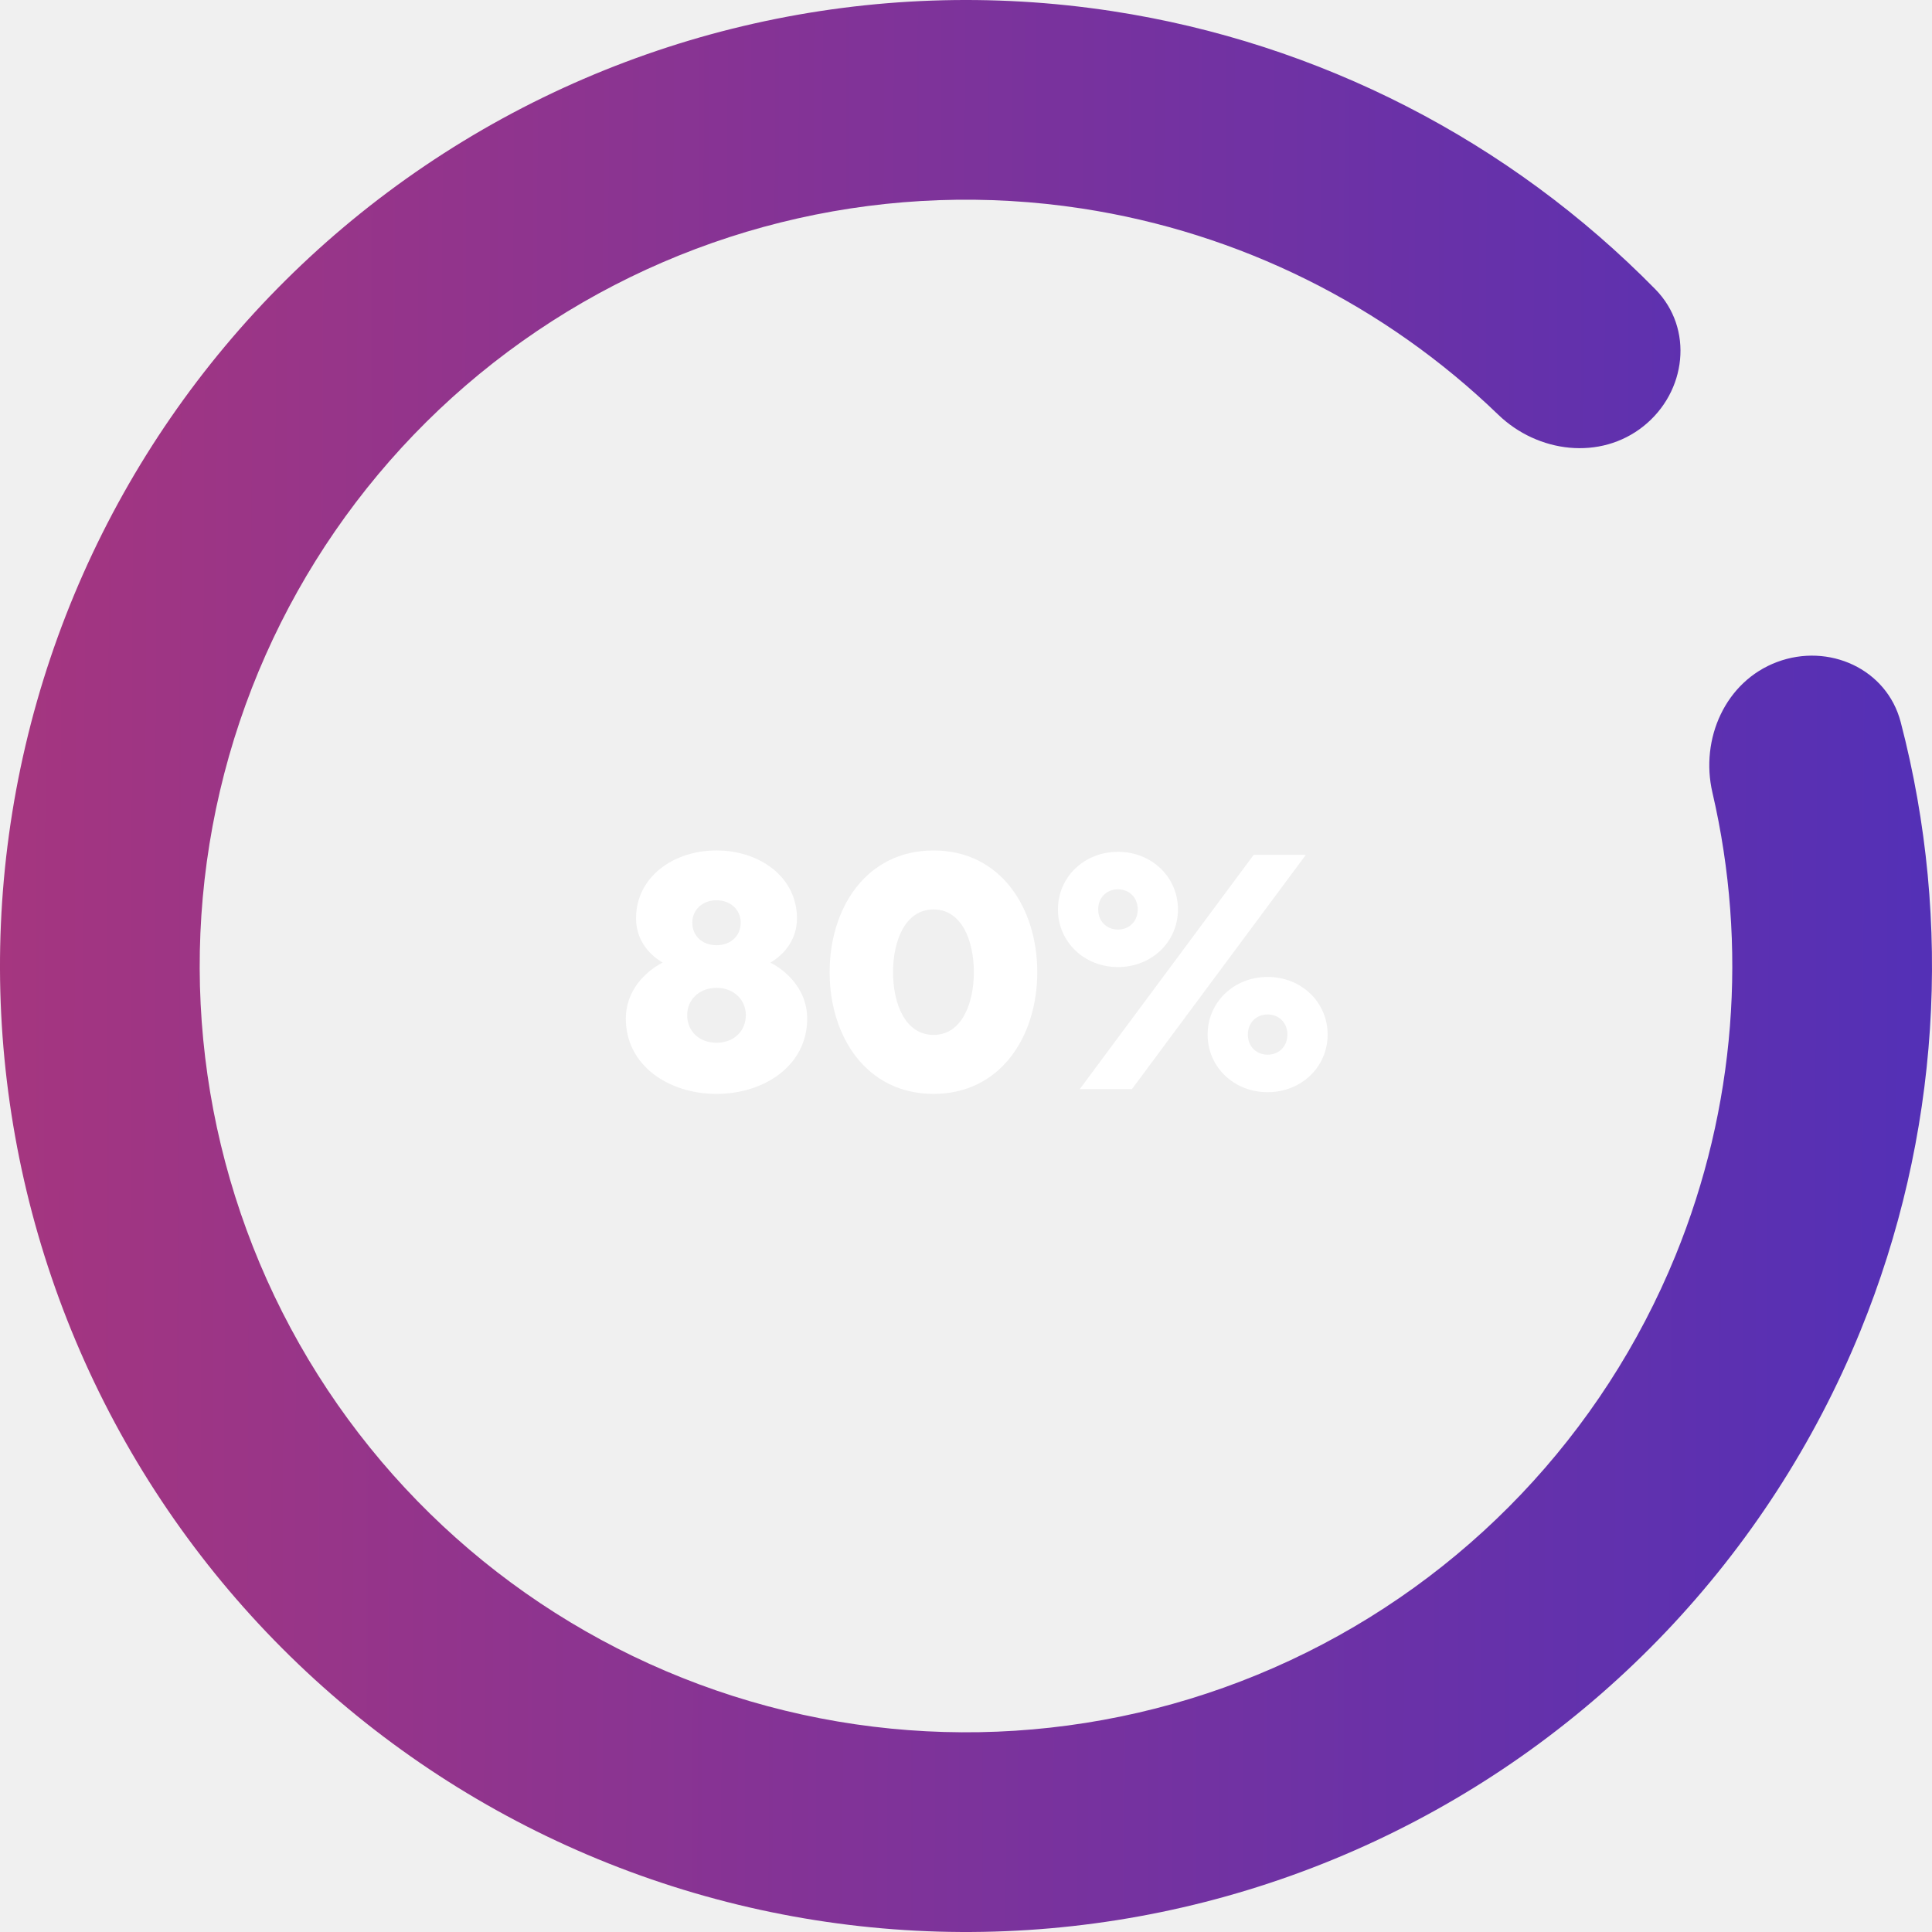
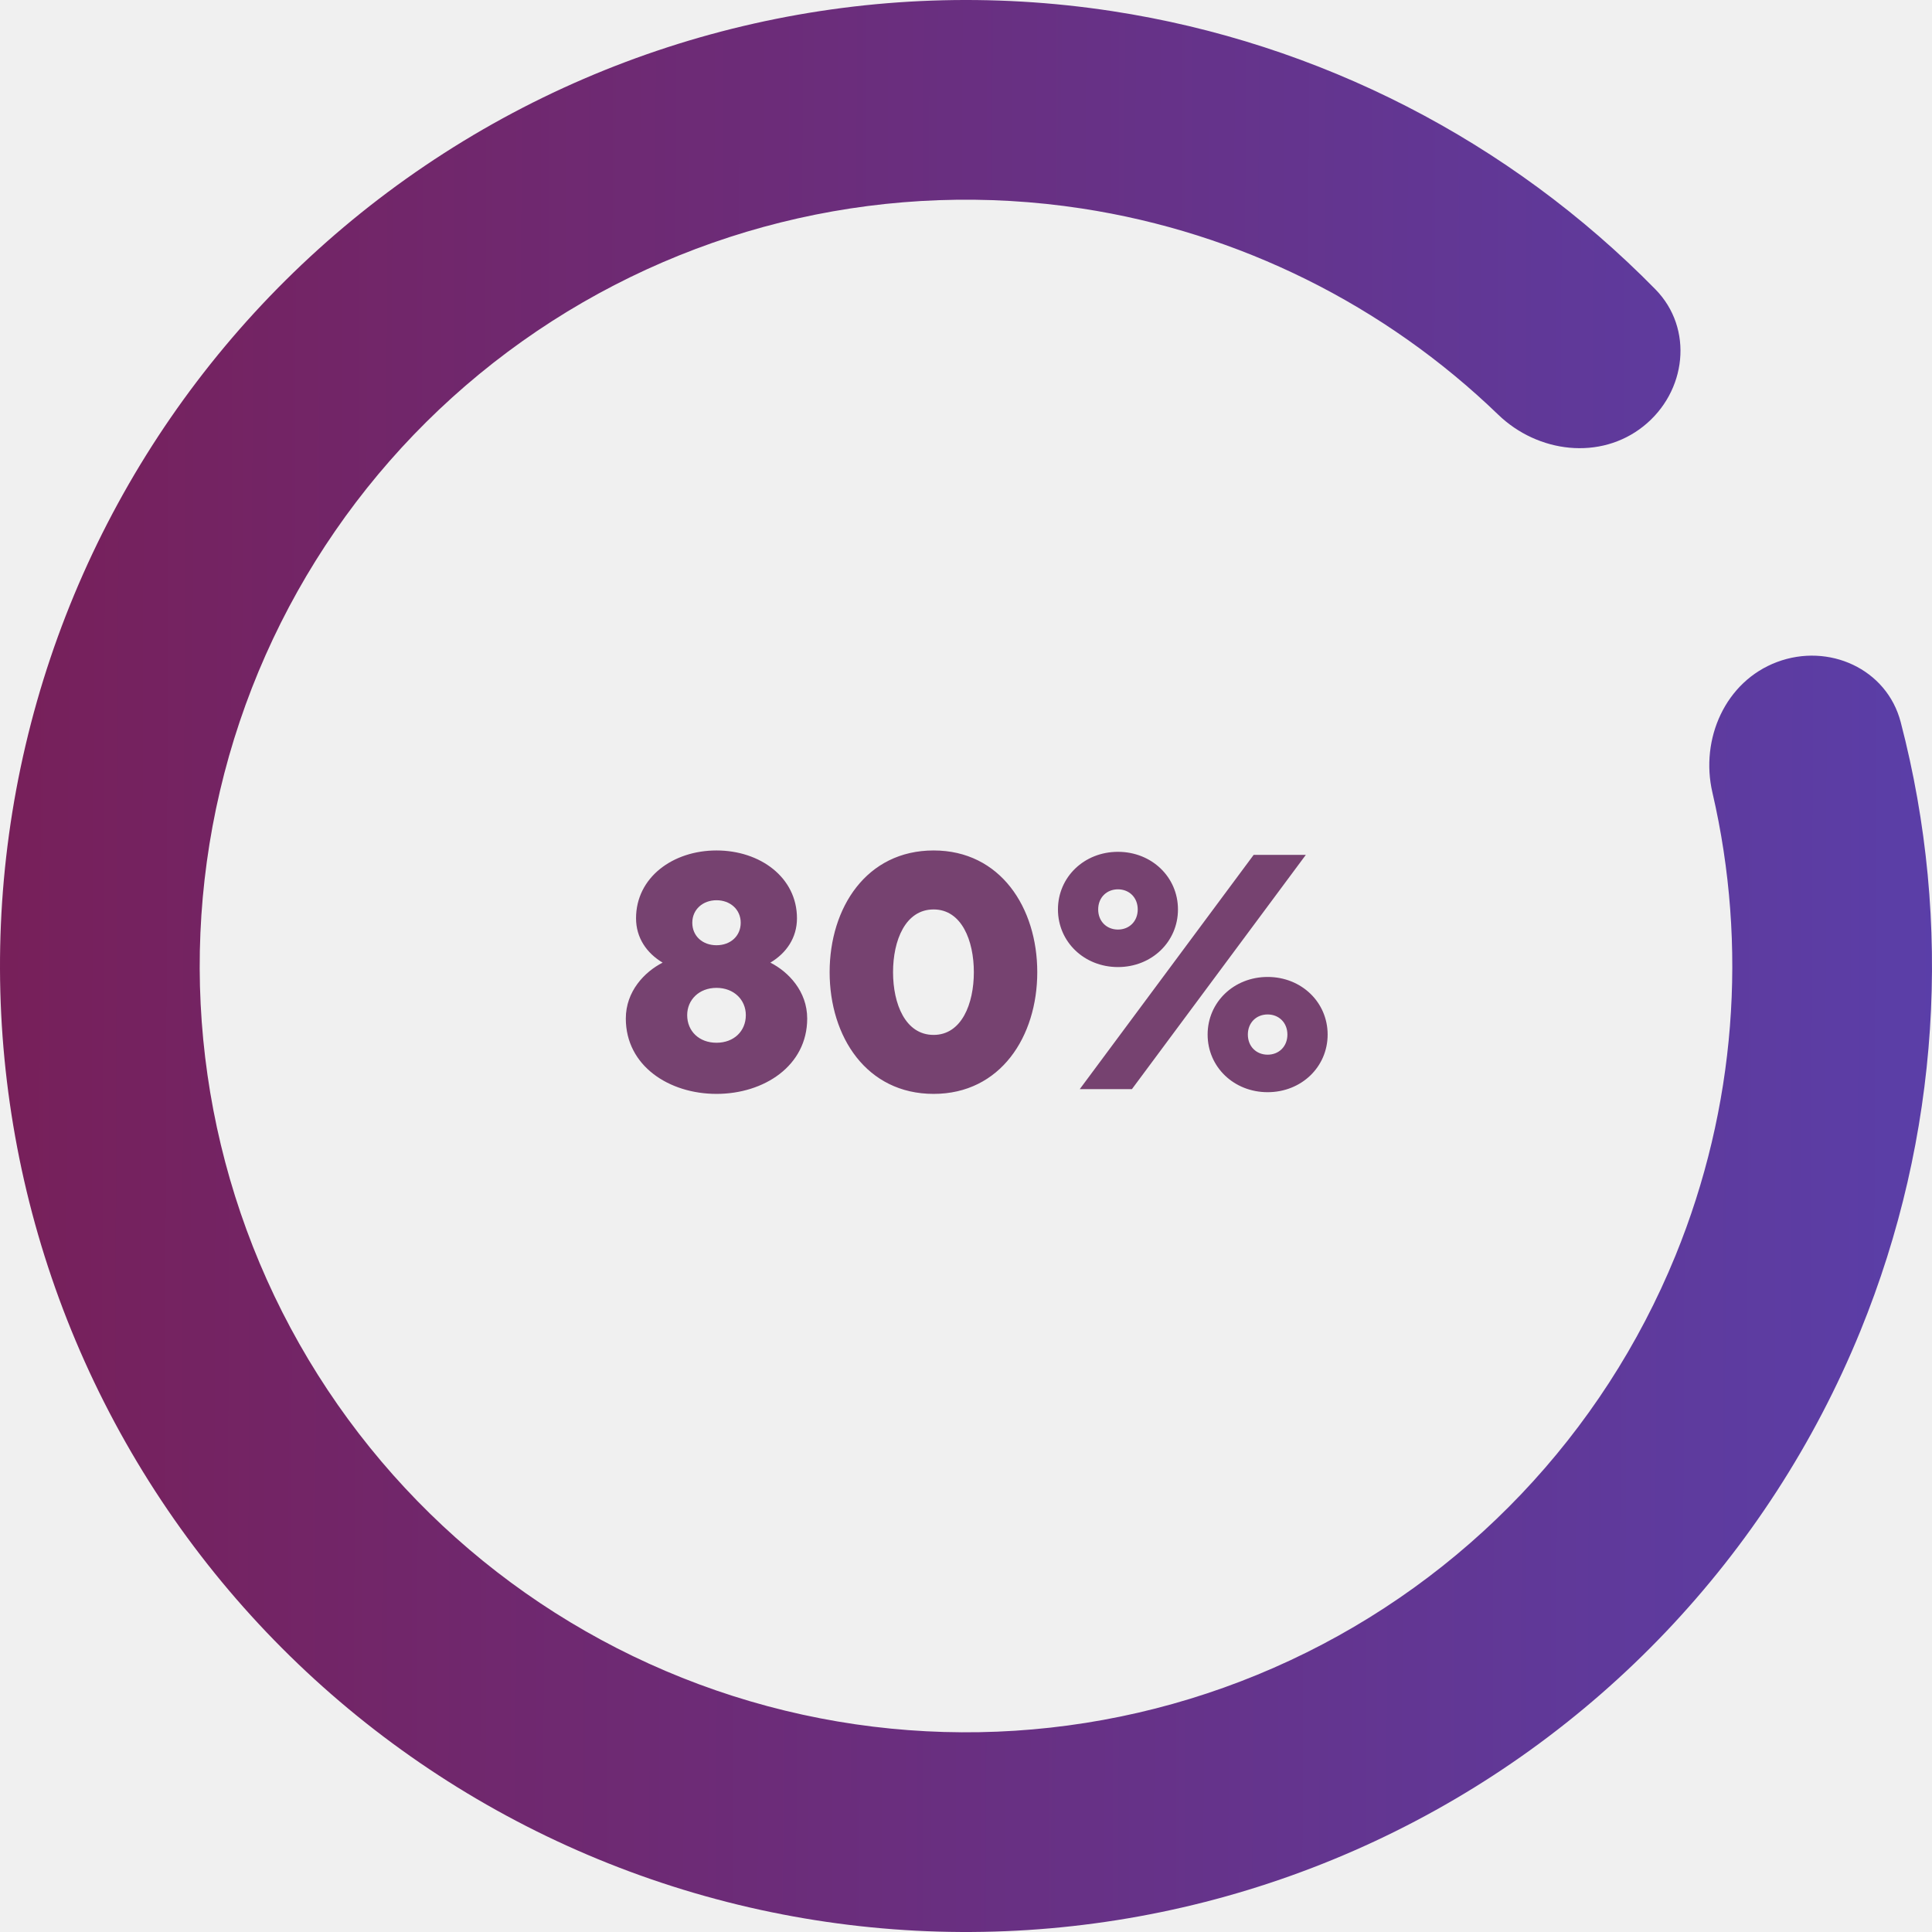
<svg xmlns="http://www.w3.org/2000/svg" width="204" height="204" viewBox="0 0 204 204" fill="none">
-   <path d="M187.639 69.902C193.092 67.859 199.226 70.614 200.696 76.248C206.238 97.486 204.802 120.051 196.436 140.546C186.737 164.31 168.435 183.543 145.182 194.409C121.928 205.275 95.433 206.975 70.982 199.169C46.531 191.364 25.921 174.628 13.264 152.299C0.607 129.97 -3.166 103.69 2.696 78.702C8.559 53.713 23.627 31.854 44.894 17.484C66.161 3.114 92.064 -2.709 117.435 1.175C139.317 4.524 159.415 14.883 174.791 30.547C178.869 34.702 178.083 41.38 173.529 45.009C168.975 48.637 162.385 47.827 158.195 43.783C146.212 32.215 130.877 24.564 114.244 22.018C94.118 18.937 73.57 23.557 56.699 34.956C39.829 46.355 27.876 63.696 23.225 83.518C18.574 103.34 21.568 124.188 31.608 141.901C41.649 159.614 57.998 172.89 77.394 179.082C96.791 185.274 117.809 183.925 136.255 175.305C154.701 166.686 169.219 151.429 176.914 132.578C183.273 116.999 184.584 99.912 180.815 83.688C179.497 78.016 182.187 71.946 187.639 69.902Z" fill="url(#paint0_linear_16_344)" />
-   <path d="M75.656 89.8C71.048 89.8 67.16 92.644 67.16 96.964C67.16 99.016 68.276 100.636 69.968 101.644C68.06 102.616 66.08 104.668 66.08 107.548C66.08 112.552 70.652 115.504 75.656 115.504C80.66 115.504 85.232 112.552 85.232 107.548C85.232 104.668 83.252 102.616 81.344 101.644C83.036 100.636 84.152 99.016 84.152 96.964C84.152 92.644 80.264 89.8 75.656 89.8ZM78.752 107.188C78.752 108.88 77.492 110.104 75.656 110.104C73.82 110.104 72.56 108.88 72.56 107.188C72.56 105.568 73.82 104.308 75.656 104.308C77.492 104.308 78.752 105.568 78.752 107.188ZM75.656 95.056C77.096 95.056 78.212 96.028 78.212 97.432C78.212 98.836 77.132 99.808 75.656 99.808C74.18 99.808 73.1 98.836 73.1 97.432C73.1 96.028 74.216 95.056 75.656 95.056ZM109.525 102.652C109.525 95.848 105.637 89.8 98.581 89.8C91.489 89.8 87.601 95.848 87.601 102.652C87.601 109.456 91.489 115.504 98.581 115.504C105.637 115.504 109.525 109.456 109.525 102.652ZM102.829 102.652C102.829 106 101.533 109.276 98.581 109.276C95.593 109.276 94.297 106 94.297 102.652C94.297 99.304 95.593 96.028 98.581 96.028C101.533 96.028 102.829 99.304 102.829 102.652ZM124.381 96.028C124.381 92.608 121.609 89.944 118.045 89.944C114.481 89.944 111.709 92.608 111.709 96.028C111.709 99.448 114.481 102.112 118.045 102.112C121.609 102.112 124.381 99.448 124.381 96.028ZM120.133 96.028C120.133 97.288 119.233 98.152 118.045 98.152C116.857 98.152 115.957 97.288 115.957 96.028C115.957 94.768 116.857 93.904 118.045 93.904C119.233 93.904 120.133 94.768 120.133 96.028ZM137.881 90.268H132.373L114.013 115H119.521L137.881 90.268ZM127.513 109.24C127.513 112.66 130.285 115.324 133.849 115.324C137.413 115.324 140.185 112.66 140.185 109.24C140.185 105.82 137.413 103.156 133.849 103.156C130.285 103.156 127.513 105.82 127.513 109.24ZM131.761 109.24C131.761 107.98 132.661 107.116 133.849 107.116C135.037 107.116 135.937 107.98 135.937 109.24C135.937 110.5 135.037 111.364 133.849 111.364C132.661 111.364 131.761 110.5 131.761 109.24Z" fill="white" />
+   <g clip-path="url(#clip0_1_11)">
+     <path d="M187.639 69.902C193.092 67.859 199.226 70.615 200.696 76.249C206.238 97.487 204.802 120.051 196.436 140.546C186.737 164.31 168.435 183.543 145.182 194.409C121.928 205.275 95.433 206.975 70.982 199.169C46.531 191.364 25.921 174.628 13.264 152.299C0.608 129.97 -3.166 103.69 2.697 78.702C8.559 53.714 23.627 31.854 44.894 17.485C66.161 3.115 92.064 -2.709 117.435 1.175C139.317 4.525 159.415 14.883 174.791 30.547C178.869 34.702 178.083 41.381 173.529 45.009C168.975 48.638 162.385 47.828 158.195 43.783C146.212 32.216 130.877 24.564 114.244 22.018C94.118 18.937 73.57 23.557 56.7 34.956C39.829 46.355 27.876 63.696 23.225 83.518C18.575 103.34 21.568 124.188 31.608 141.901C41.649 159.614 57.998 172.89 77.394 179.082C96.791 185.274 117.809 183.925 136.255 175.305C154.701 166.686 169.219 151.429 176.914 132.578C183.273 116.999 184.584 99.912 180.815 83.688C179.497 78.017 182.187 71.946 187.639 69.902Z" fill="url(#paint0_linear_1_11)" />
+     <path d="M75.656 89.8C71.048 89.8 67.16 92.644 67.16 96.964C67.16 99.016 68.276 100.636 69.968 101.644C68.06 102.616 66.08 104.668 66.08 107.548C66.08 112.552 70.652 115.504 75.656 115.504C80.66 115.504 85.232 112.552 85.232 107.548C85.232 104.668 83.252 102.616 81.344 101.644C83.036 100.636 84.152 99.016 84.152 96.964C84.152 92.644 80.264 89.8 75.656 89.8ZM78.752 107.188C78.752 108.88 77.492 110.104 75.656 110.104C73.82 110.104 72.56 108.88 72.56 107.188C72.56 105.568 73.82 104.308 75.656 104.308C77.492 104.308 78.752 105.568 78.752 107.188ZM75.656 95.056C77.096 95.056 78.212 96.028 78.212 97.432C78.212 98.836 77.132 99.808 75.656 99.808C74.18 99.808 73.1 98.836 73.1 97.432C73.1 96.028 74.216 95.056 75.656 95.056ZM109.525 102.652C109.525 95.848 105.637 89.8 98.581 89.8C91.489 89.8 87.601 95.848 87.601 102.652C87.601 109.456 91.489 115.504 98.581 115.504C105.637 115.504 109.525 109.456 109.525 102.652ZM102.829 102.652C102.829 106 101.533 109.276 98.581 109.276C95.593 109.276 94.297 106 94.297 102.652C94.297 99.304 95.593 96.028 98.581 96.028C101.533 96.028 102.829 99.304 102.829 102.652ZM124.381 96.028C124.381 92.608 121.609 89.944 118.045 89.944C114.481 89.944 111.709 92.608 111.709 96.028C111.709 99.448 114.481 102.112 118.045 102.112C121.609 102.112 124.381 99.448 124.381 96.028ZM120.133 96.028C120.133 97.288 119.233 98.152 118.045 98.152C116.857 98.152 115.957 97.288 115.957 96.028C115.957 94.768 116.857 93.904 118.045 93.904C119.233 93.904 120.133 94.768 120.133 96.028ZM137.881 90.268H132.373L114.013 115H119.521L137.881 90.268ZM127.513 109.24C127.513 112.66 130.285 115.324 133.849 115.324C137.413 115.324 140.185 112.66 140.185 109.24C140.185 105.82 137.413 103.156 133.849 103.156C130.285 103.156 127.513 105.82 127.513 109.24ZM131.761 109.24C131.761 107.98 132.661 107.116 133.849 107.116C135.037 107.116 135.937 107.98 135.937 109.24C135.937 110.5 135.037 111.364 133.849 111.364C132.661 111.364 131.761 110.5 131.761 109.24Z" fill="#764270" />
+   </g>
  <defs>
-     <linearGradient id="paint0_linear_16_344" x1="-12.435" y1="91.215" x2="228.124" y2="92.098" gradientUnits="userSpaceOnUse">
-       <stop stop-color="#AA367C" />
-       <stop offset="1" stop-color="#4A2FBD" />
+     <linearGradient id="paint0_linear_1_11" x1="-12.435" y1="91.215" x2="228.124" y2="92.098" gradientUnits="userSpaceOnUse">
+       <stop stop-color="#791E55" />
+       <stop offset="1" stop-color="#5742B1" />
    </linearGradient>
+     <clipPath id="clip0_1_11">
+       <rect width="204" height="204" fill="white" />
+     </clipPath>
  </defs>
</svg>
